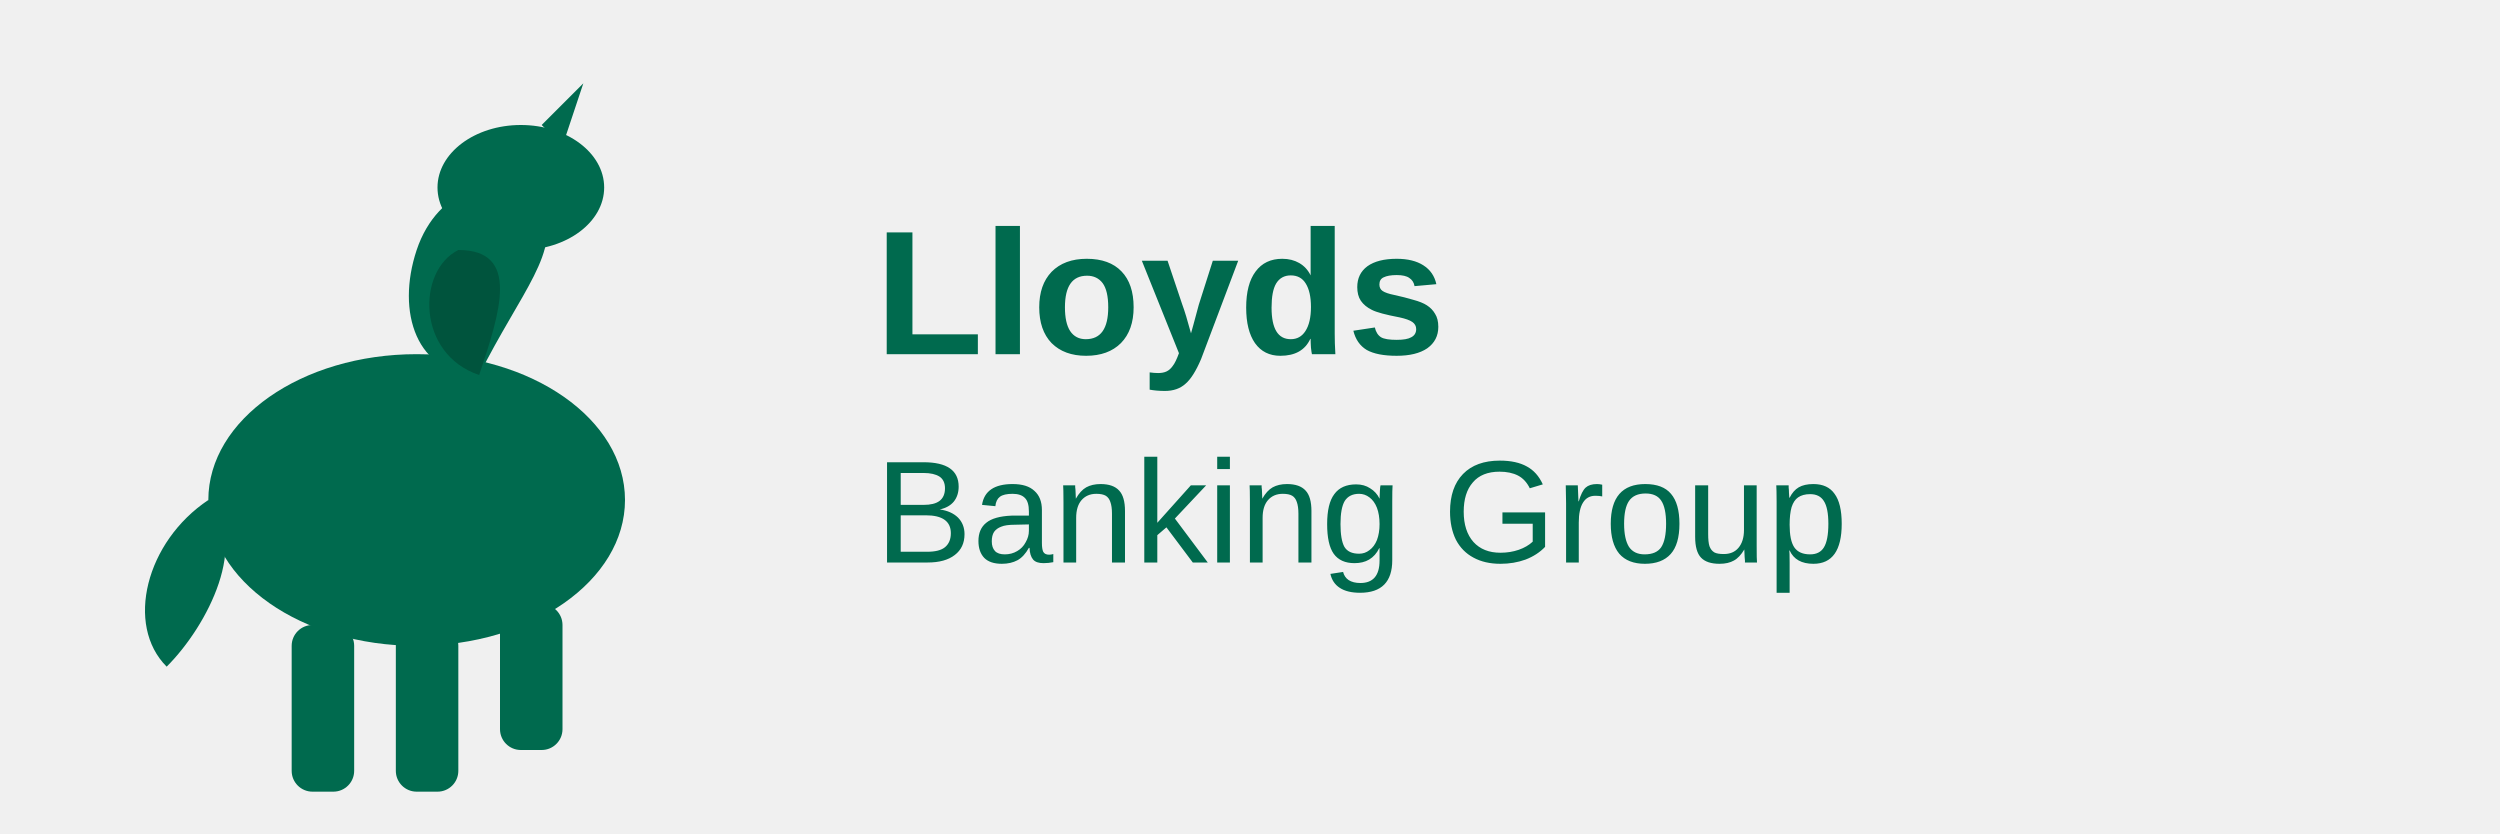
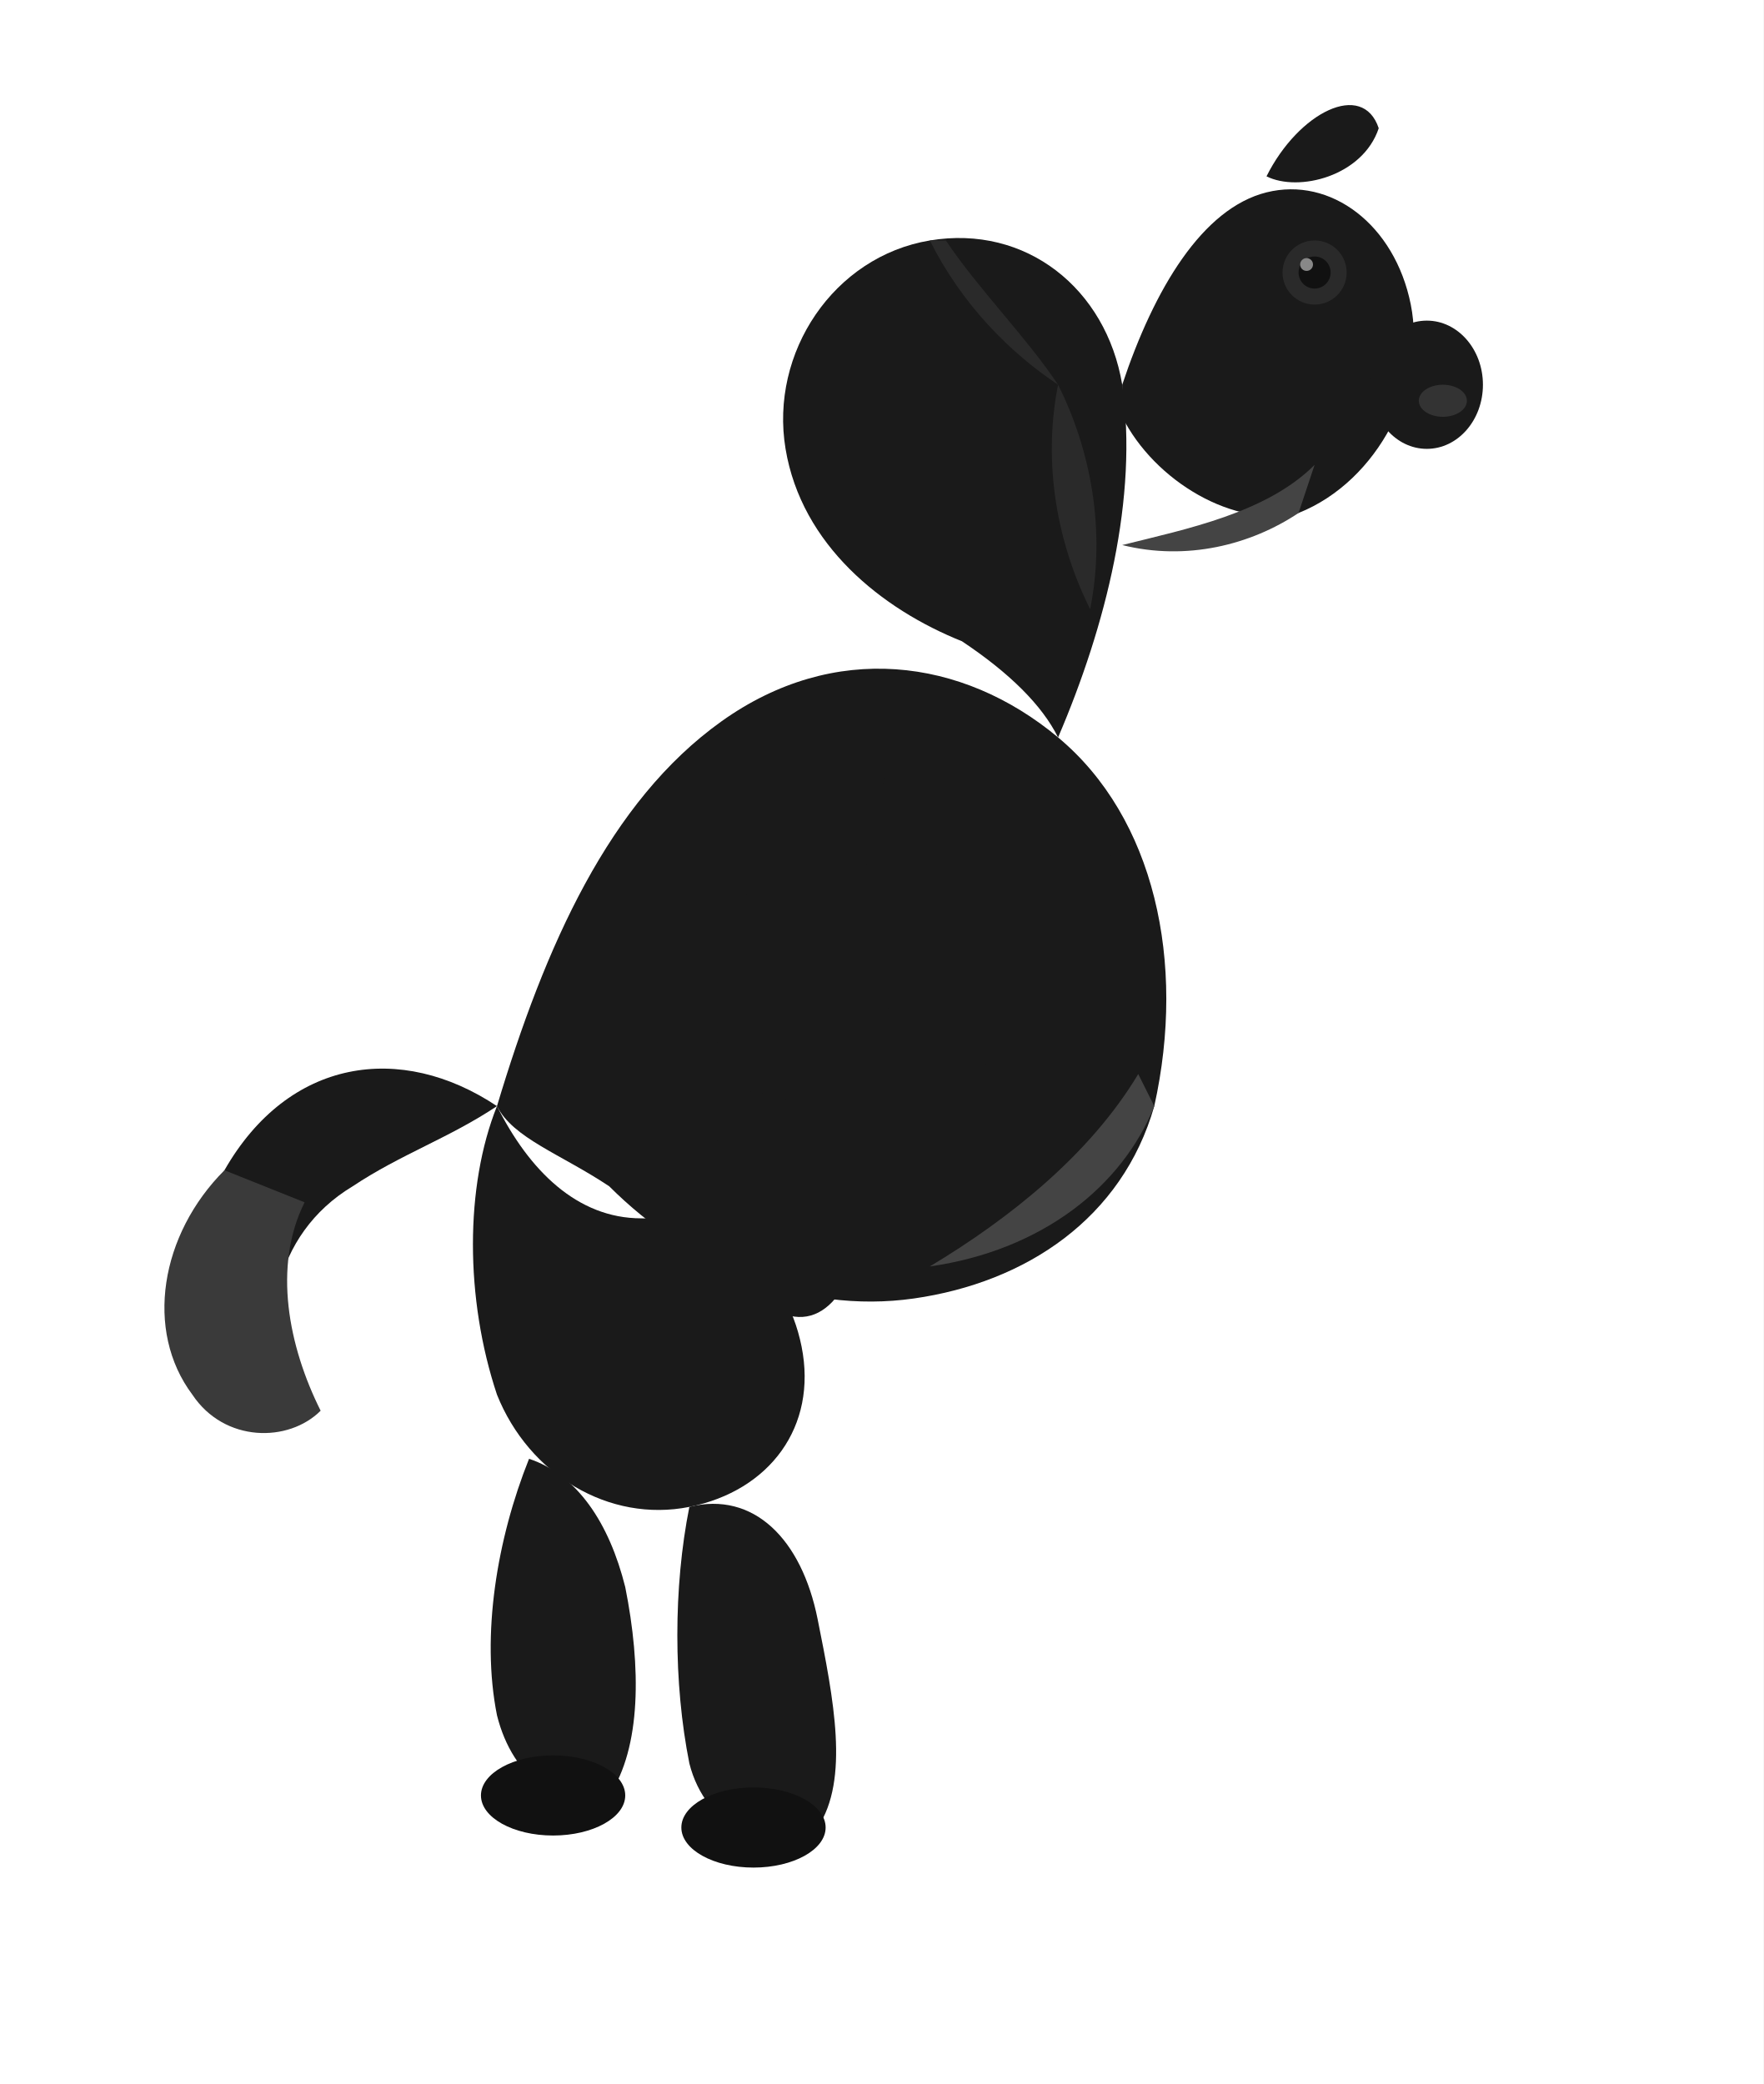
- <svg xmlns="http://www.w3.org/2000/svg" viewBox="0 0 120 40" style="background:#fff">
-   <g transform="translate(3,4)">
-     <ellipse cx="17" cy="20" rx="10" ry="7" fill="#006A4E" />
-     <path d="M20 14 C22 10 24 8 23 6 C21 4 18 5 17 8 C16 11 17 14 20 14Z" fill="#006A4E" />
-     <ellipse cx="22" cy="5" rx="4" ry="3" fill="#006A4E" />
-     <path d="M23 2 L25 0 L24 3Z" fill="#006A4E" />
-     <rect x="11" y="26" width="3" height="8" rx="1" fill="#006A4E" />
-     <rect x="16" y="26" width="3" height="8" rx="1" fill="#006A4E" />
-     <rect x="21" y="25" width="3" height="7" rx="1" fill="#006A4E" />
-     <path d="M7 20 C4 22 3 26 5 28 C7 26 9 22 7 20Z" fill="#006A4E" />
-     <path d="M19 8 C17 9 17 13 20 14 C21 11 22 8 19 8Z" fill="#00543D" />
-   </g>
-   <text x="42" y="17" font-family="Arial, sans-serif" font-size="8.5" font-weight="700" fill="#006A4E">Lloyds</text>
-   <text x="42" y="27" font-family="Arial, sans-serif" font-size="7" font-weight="400" fill="#006A4E">Banking Group</text>
+ <svg xmlns="http://www.w3.org/2000/svg" viewBox="0 0 220 260" role="img" aria-label="Lloyds Banking Group">
+   <rect width="220" height="260" fill="white" />
+   <path d="M62,138 C50,130 36,132 28,146 C22,158 26,172 36,176 C32,166 34,154 44,148 C50,144 56,142 62,138Z" fill="#1a1a1a" />
+   <path d="M28,146 C20,154 18,166 24,174 C28,180 36,180 40,176 C36,168 34,158 38,150Z" fill="#3a3a3a" />
+   <path d="M62,138 C68,118 76,100 90,90 C104,80 120,82 132,92 C144,102 148,120 144,138 C140,152 128,160 114,162 C100,164 86,158 76,148 C70,144 64,142 62,138Z" fill="#1a1a1a" />
+   <path d="M62,138 C58,148 58,162 62,174 C66,184 76,190 86,188 C96,186 102,178 100,168 C98,158 90,152 80,152 C72,152 66,146 62,138Z" fill="#1a1a1a" />
+   <path d="M66,182 C62,192 60,204 62,214 C64,222 70,226 76,224 C80,218 80,208 78,198 C76,190 72,184 66,182Z" fill="#1a1a1a" />
+   <ellipse cx="69" cy="224" rx="9" ry="5" fill="#111" />
+   <path d="M86,188 C84,198 84,210 86,220 C88,228 96,232 102,228 C106,222 104,212 102,202 C100,192 94,186 86,188Z" fill="#1a1a1a" />
+   <ellipse cx="94" cy="228" rx="9" ry="5" fill="#111" />
+   <path d="M132,92 C138,78 142,62 140,48 C138,36 128,28 116,30 C104,32 96,44 98,56 C100,68 110,76 120,80 C126,84 130,88 132,92Z" fill="#1a1a1a" />
+   <path d="M140,48 C144,36 150,26 158,24 C166,22 174,28 176,38 C178,48 172,60 162,64 C154,66 144,60 140,52Z" fill="#1a1a1a" />
+   <path d="M158,22 C162,14 170,10 172,16 C170,22 162,24 158,22Z" fill="#1a1a1a" />
+   <ellipse cx="178" cy="48" rx="7" ry="8" fill="#1a1a1a" />
+   <ellipse cx="180" cy="50" rx="3" ry="2" fill="#333" />
+   <circle cx="164" cy="34" r="4" fill="#2a2a2a" />
+   <circle cx="164" cy="34" r="2" fill="#111" />
+   <circle cx="163" cy="33" r="0.8" fill="#888" />
+   <path d="M98,100 C92,112 88,126 90,138 C92,148 100,152 106,148 C112,144 112,132 110,120 C108,110 104,102 98,100Z" fill="#1a1a1a" />
+   <path d="M90,136 C88,148 92,160 98,164 C104,166 108,158 108,148 C106,140 100,136 90,136Z" fill="#1a1a1a" />
+   <path d="M116,88 C108,96 106,112 110,124 C114,134 124,136 130,128 C136,120 132,106 126,96 C122,88 118,86 116,88Z" fill="#1a1a1a" />
+   <path d="M128,118 C132,110 138,104 142,108 C146,114 142,124 136,128 C130,130 126,124 128,118Z" fill="#1a1a1a" />
+   <path d="M116,30 C120,38 126,44 132,48 C128,42 122,36 118,30Z" fill="#2a2a2a" />
+   <path d="M132,48 C136,56 138,66 136,76 C132,68 130,58 132,48Z" fill="#2a2a2a" />
+   <path d="M144,138 C140,148 130,156 116,158 C126,152 136,144 142,134Z" fill="#444" />
+   <path d="M162,64 C156,68 148,70 140,68 C148,66 158,64 164,58Z" fill="#444" />
</svg>
